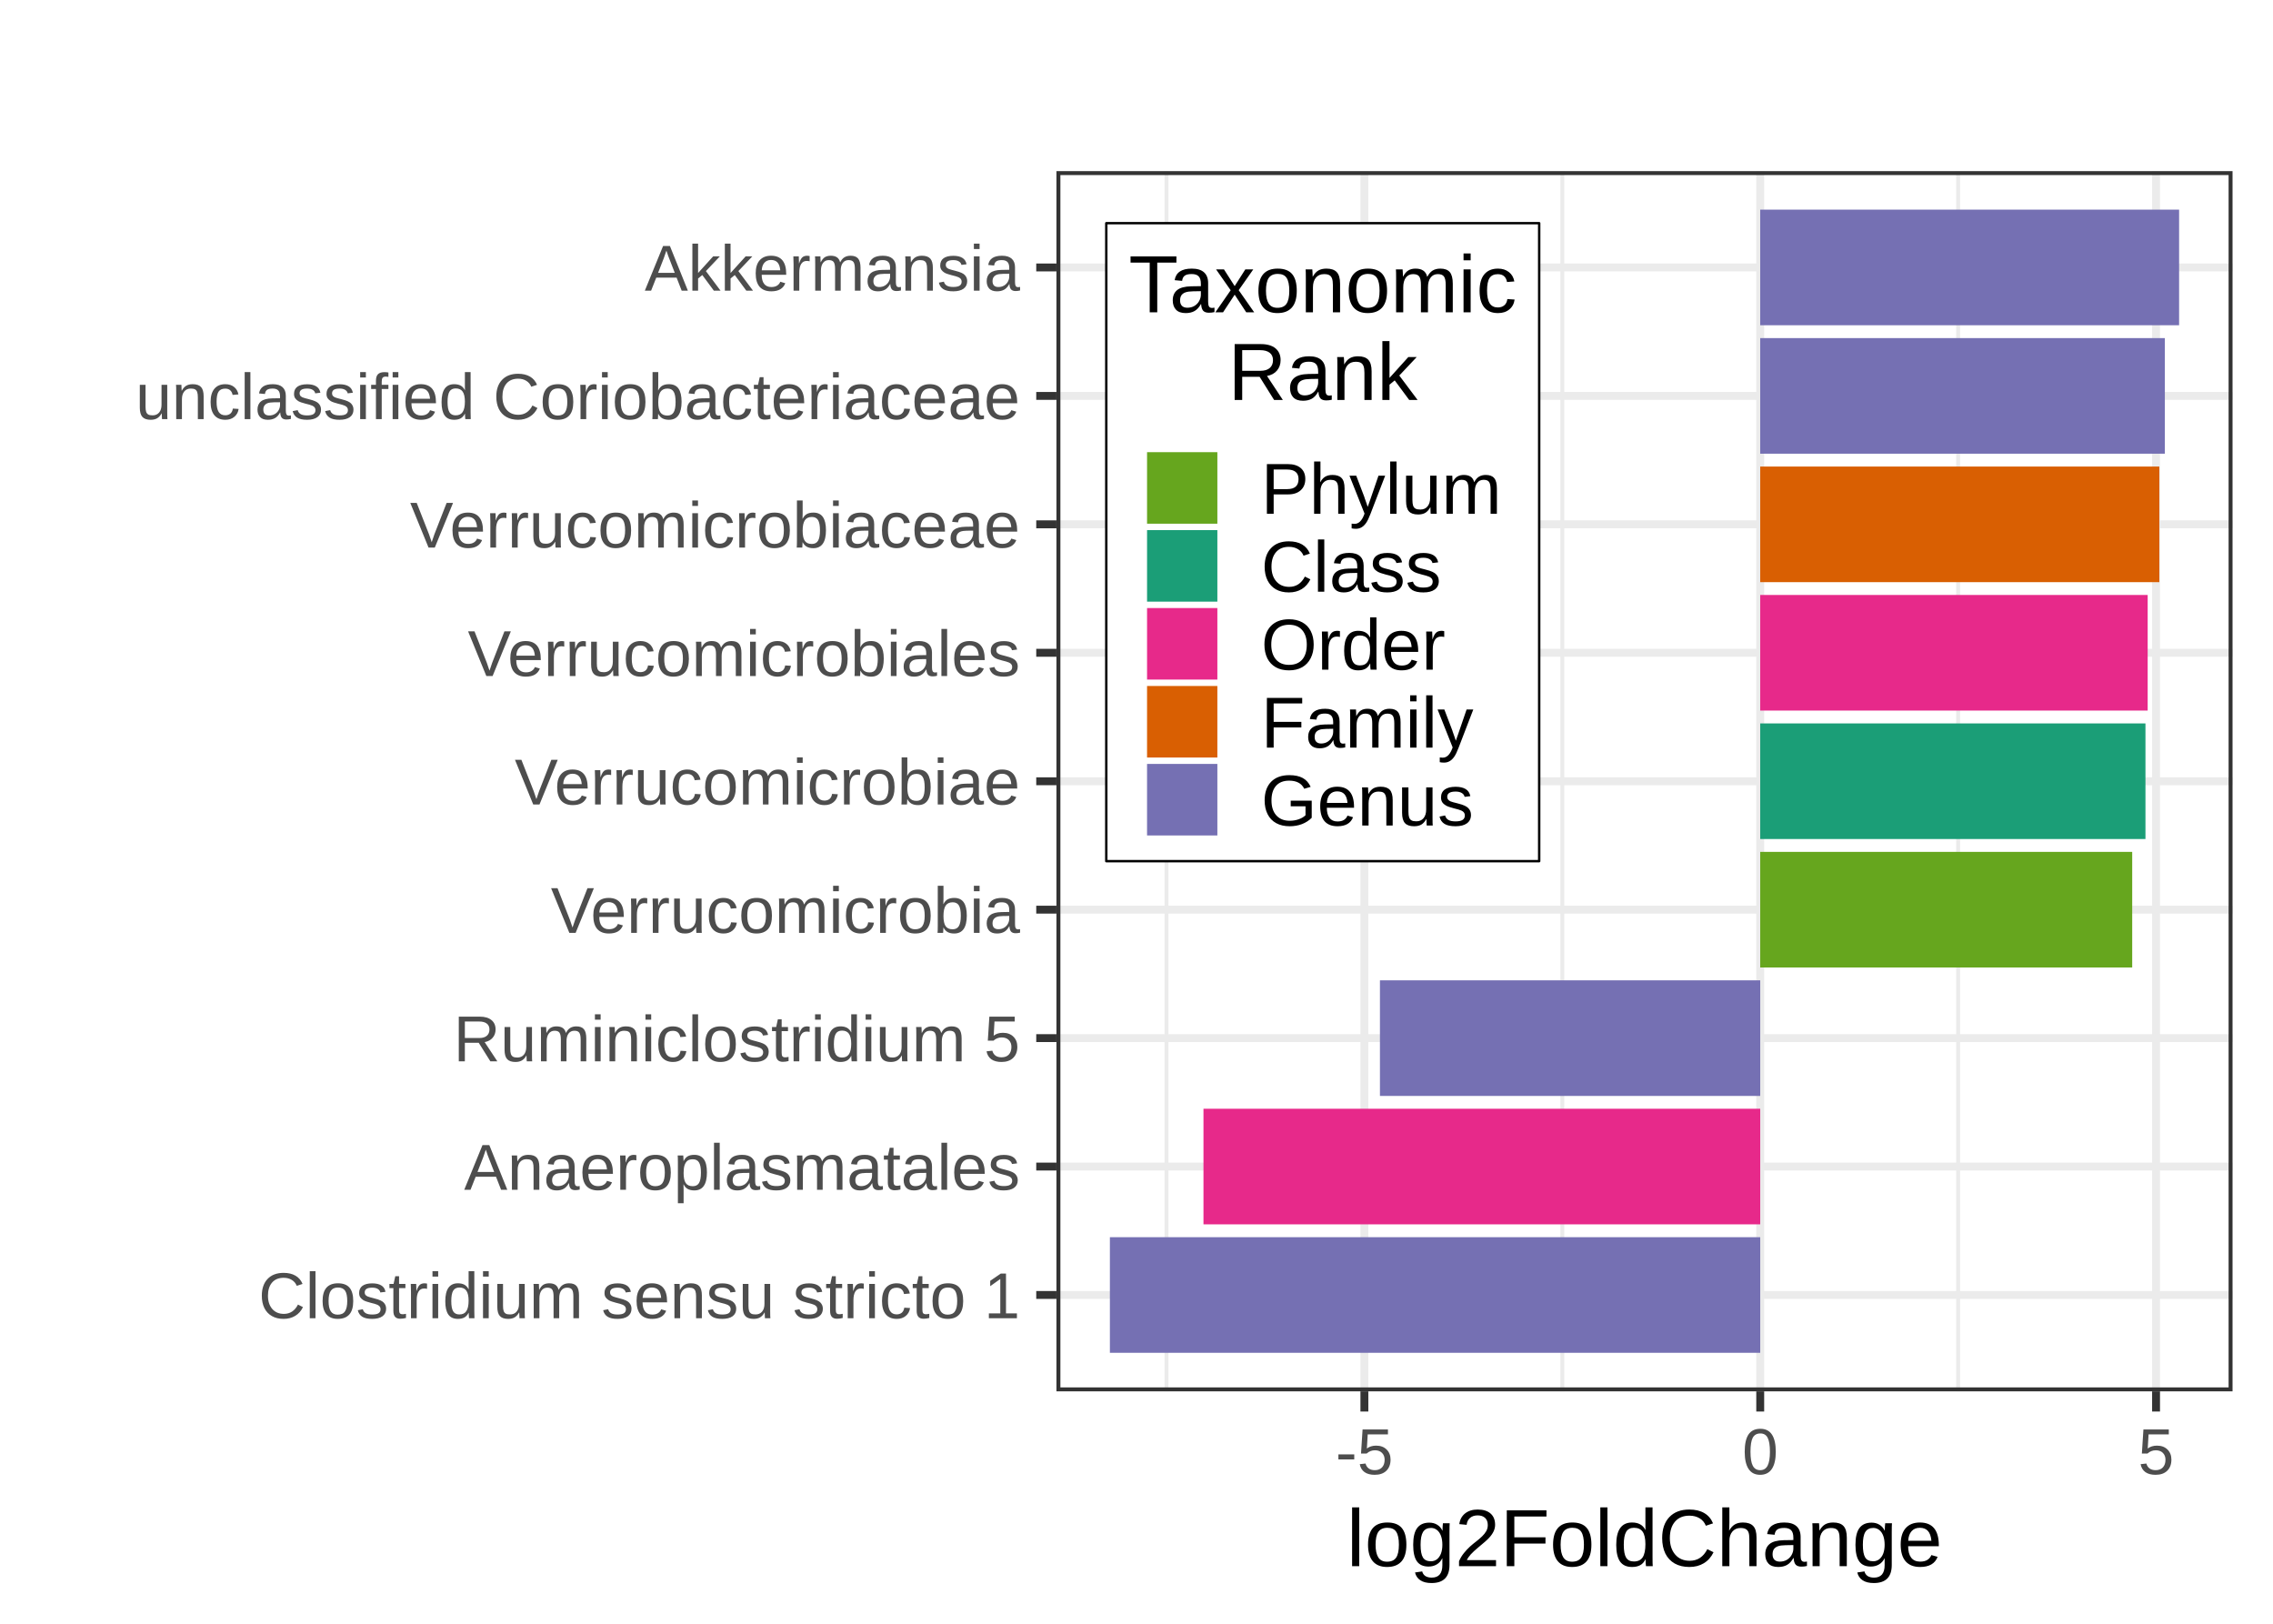
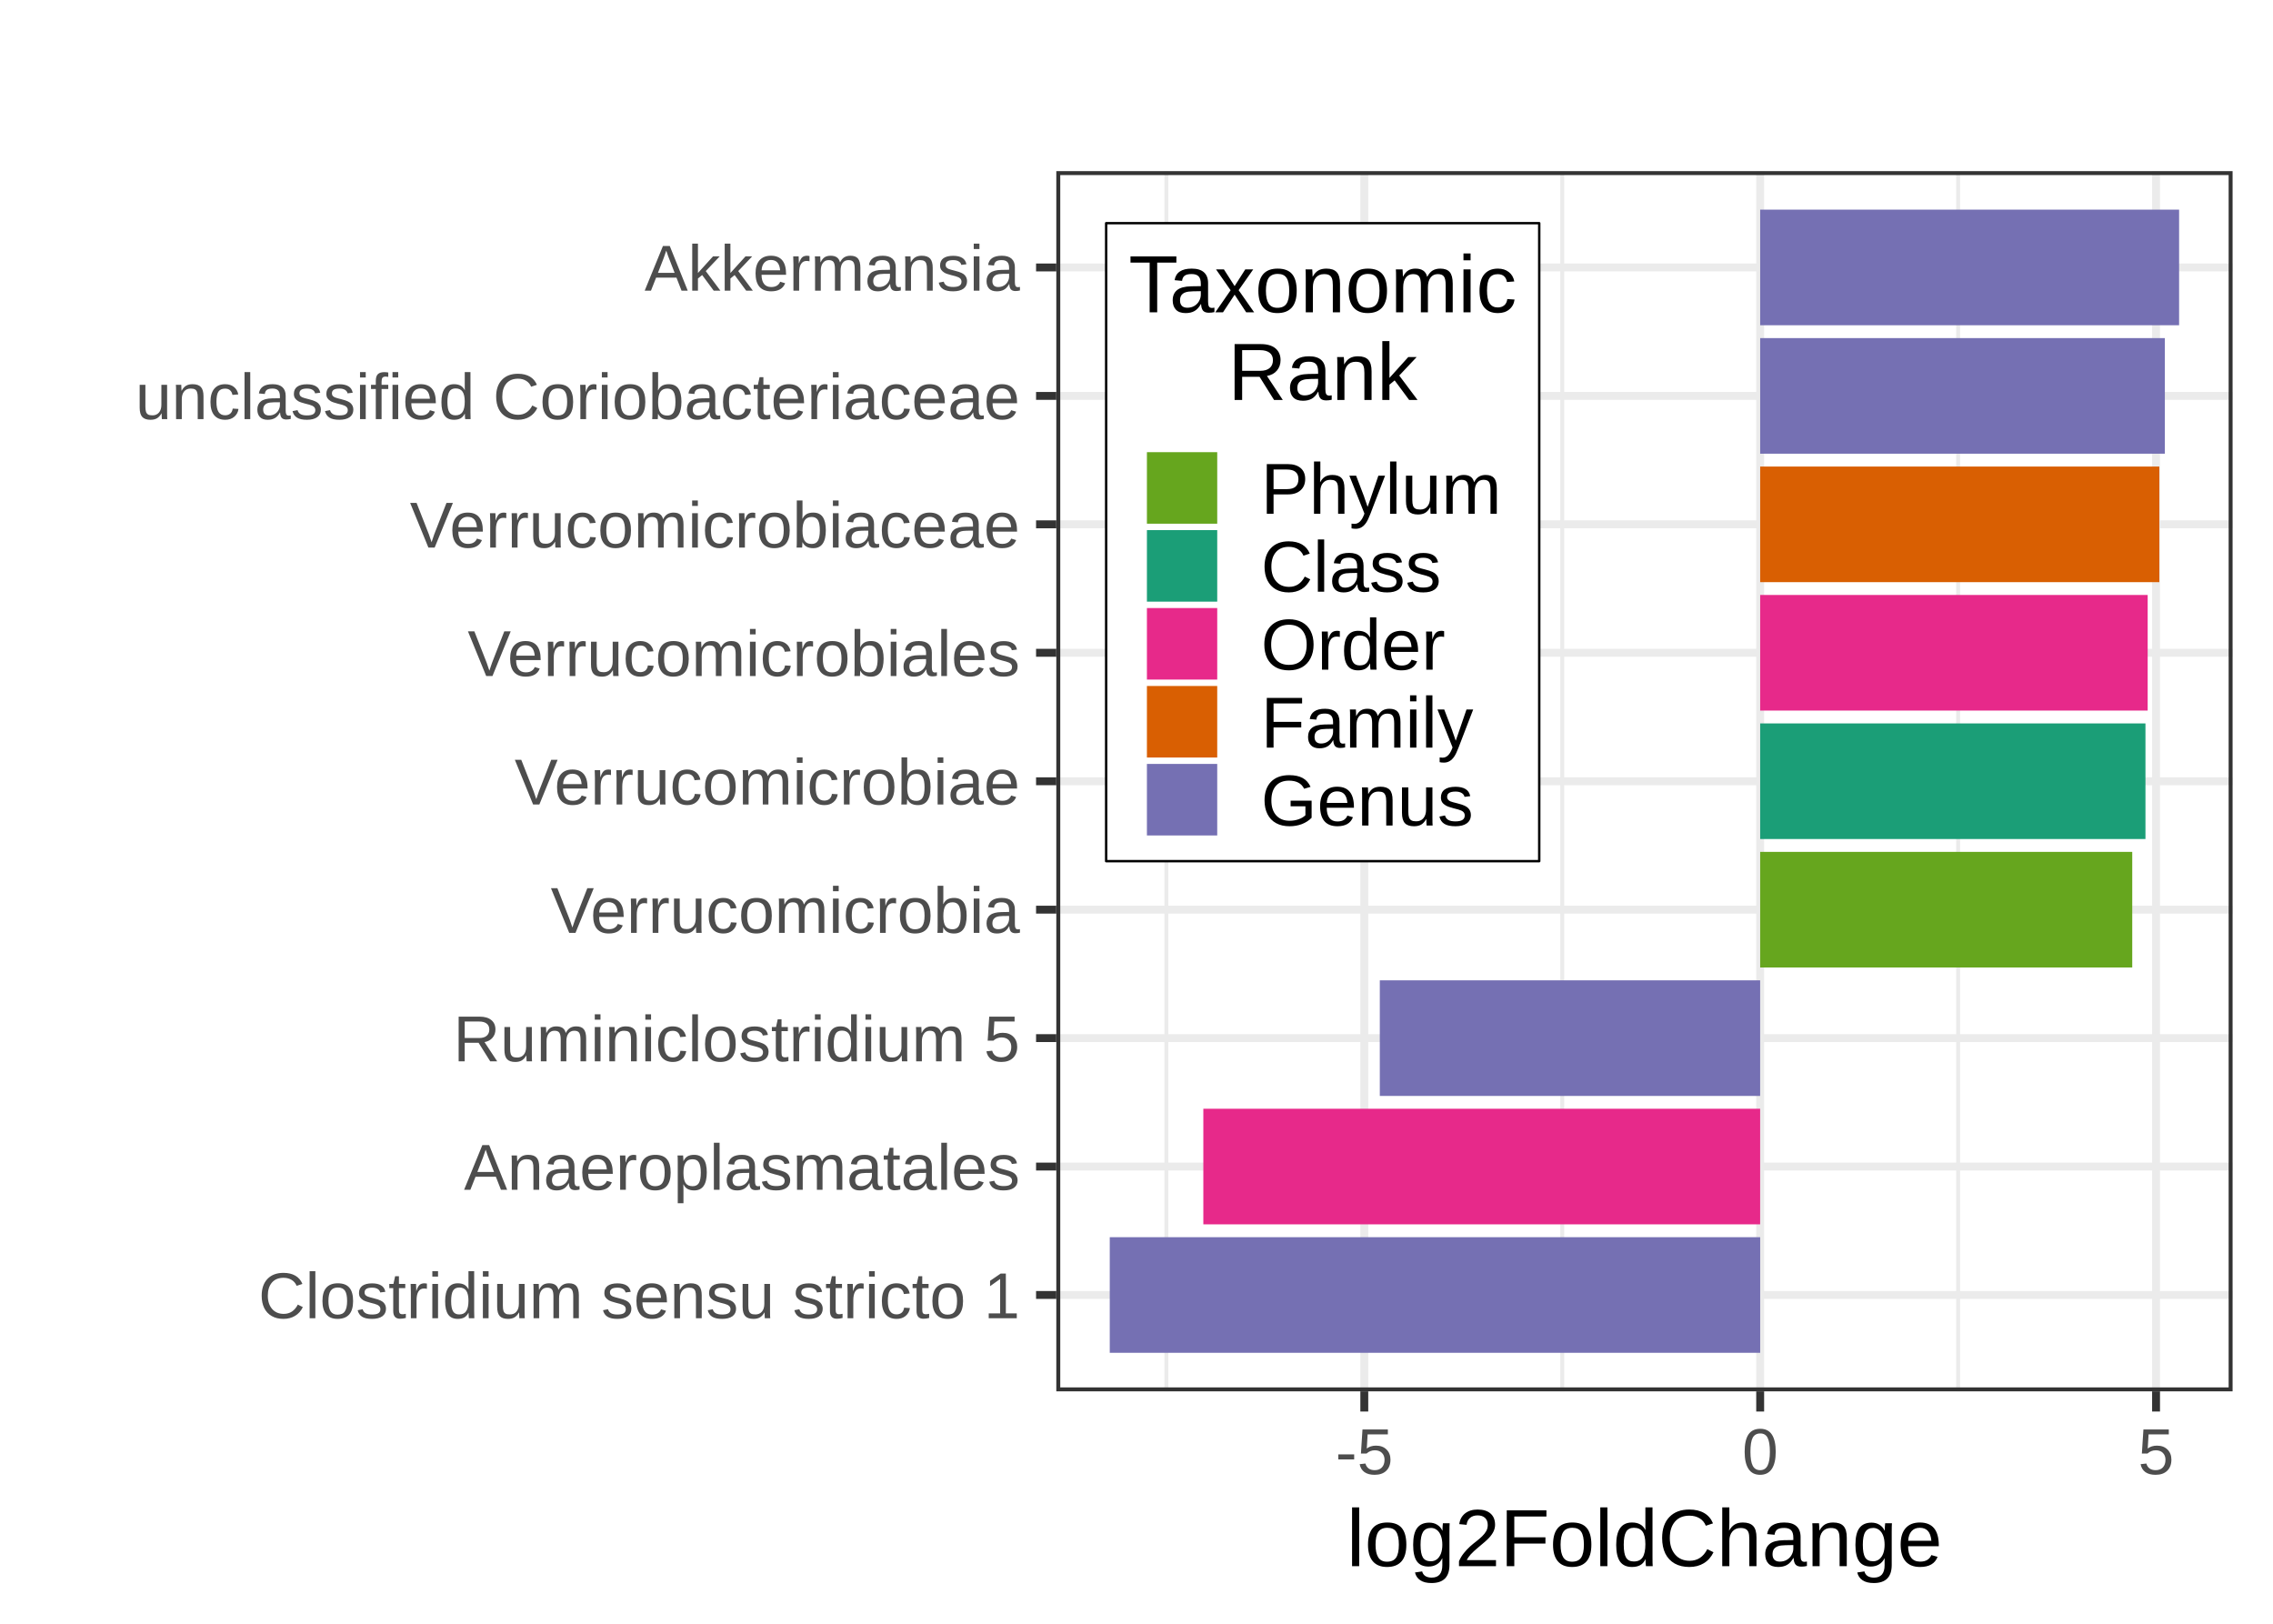
- <svg xmlns="http://www.w3.org/2000/svg" class="svglite" width="504.00pt" height="360.00pt" viewBox="0 0 504.00 360.00">
-   <defs>
-     <style type="text/css">
+ <svg xmlns="http://www.w3.org/2000/svg" width="504.00pt" height="360.00pt" viewBox="0 0 504.00 360.00">
+   <g class="svglite">
+     <defs>
+       <style type="text/css">
    .svglite line, .svglite polyline, .svglite polygon, .svglite path, .svglite rect, .svglite circle {
      fill: none;
      stroke: #000000;
      stroke-linecap: round;
      stroke-linejoin: round;
      stroke-miterlimit: 10.00;
    }
    .svglite text {
      white-space: pre;
    }
+     .svglite g.glyphgroup path {
+       fill: inherit;
+       stroke: none;
+     }
  </style>
-   </defs>
-   <rect width="100%" height="100%" style="stroke: none; fill: #FFFFFF;" />
-   <defs>
-     <clipPath id="cpMC4wMHw1MDQuMDB8MC4wMHwzNjAuMDA=">
-       <rect x="0.00" y="0.00" width="504.00" height="360.00" />
-     </clipPath>
-   </defs>
-   <g clip-path="url(#cpMC4wMHw1MDQuMDB8MC4wMHwzNjAuMDA=)">
-     <rect x="0.00" y="0.00" width="504.00" height="360.00" style="stroke-width: 1.75; stroke: #FFFFFF; fill: #FFFFFF;" />
-   </g>
-   <defs>
-     <clipPath id="cpMjM0LjI1fDQ5NS4wM3wzNy45NHwzMDguNDc=">
-       <rect x="234.25" y="37.94" width="260.78" height="270.53" />
-     </clipPath>
-   </defs>
-   <g clip-path="url(#cpMjM0LjI1fDQ5NS4wM3wzNy45NHwzMDguNDc=)">
-     <rect x="234.25" y="37.94" width="260.78" height="270.53" style="stroke-width: 1.75; stroke: none; fill: #FFFFFF;" />
-     <polyline points="258.65,308.47 258.65,37.94 " style="stroke-width: 0.87; stroke: #EBEBEB; stroke-linecap: butt;" />
-     <polyline points="346.42,308.47 346.42,37.94 " style="stroke-width: 0.87; stroke: #EBEBEB; stroke-linecap: butt;" />
-     <polyline points="434.18,308.47 434.18,37.94 " style="stroke-width: 0.87; stroke: #EBEBEB; stroke-linecap: butt;" />
-     <polyline points="234.25,287.11 495.03,287.11 " style="stroke-width: 1.75; stroke: #EBEBEB; stroke-linecap: butt;" />
-     <polyline points="234.25,258.64 495.03,258.64 " style="stroke-width: 1.75; stroke: #EBEBEB; stroke-linecap: butt;" />
-     <polyline points="234.25,230.16 495.03,230.16 " style="stroke-width: 1.75; stroke: #EBEBEB; stroke-linecap: butt;" />
-     <polyline points="234.25,201.68 495.03,201.68 " style="stroke-width: 1.75; stroke: #EBEBEB; stroke-linecap: butt;" />
-     <polyline points="234.25,173.21 495.03,173.21 " style="stroke-width: 1.75; stroke: #EBEBEB; stroke-linecap: butt;" />
-     <polyline points="234.25,144.73 495.03,144.73 " style="stroke-width: 1.75; stroke: #EBEBEB; stroke-linecap: butt;" />
-     <polyline points="234.25,116.25 495.03,116.25 " style="stroke-width: 1.75; stroke: #EBEBEB; stroke-linecap: butt;" />
-     <polyline points="234.25,87.78 495.03,87.78 " style="stroke-width: 1.75; stroke: #EBEBEB; stroke-linecap: butt;" />
-     <polyline points="234.25,59.30 495.03,59.30 " style="stroke-width: 1.75; stroke: #EBEBEB; stroke-linecap: butt;" />
-     <polyline points="302.53,308.47 302.53,37.94 " style="stroke-width: 1.75; stroke: #EBEBEB; stroke-linecap: butt;" />
-     <polyline points="390.30,308.47 390.30,37.94 " style="stroke-width: 1.75; stroke: #EBEBEB; stroke-linecap: butt;" />
-     <polyline points="478.07,308.47 478.07,37.94 " style="stroke-width: 1.75; stroke: #EBEBEB; stroke-linecap: butt;" />
-     <rect x="390.30" y="188.87" width="82.48" height="25.63" style="stroke-width: 1.07; stroke: none; stroke-linecap: butt; stroke-linejoin: miter; fill: #66A61E;" />
-     <rect x="390.30" y="160.39" width="85.42" height="25.63" style="stroke-width: 1.07; stroke: none; stroke-linecap: butt; stroke-linejoin: miter; fill: #1B9E77;" />
-     <rect x="266.85" y="245.82" width="123.45" height="25.63" style="stroke-width: 1.07; stroke: none; stroke-linecap: butt; stroke-linejoin: miter; fill: #E7298A;" />
-     <rect x="390.30" y="131.91" width="85.91" height="25.63" style="stroke-width: 1.07; stroke: none; stroke-linecap: butt; stroke-linejoin: miter; fill: #E7298A;" />
-     <rect x="390.30" y="103.44" width="88.50" height="25.63" style="stroke-width: 1.07; stroke: none; stroke-linecap: butt; stroke-linejoin: miter; fill: #D95F02;" />
-     <rect x="390.30" y="46.48" width="92.88" height="25.63" style="stroke-width: 1.07; stroke: none; stroke-linecap: butt; stroke-linejoin: miter; fill: #7570B3;" />
-     <rect x="246.10" y="274.30" width="144.20" height="25.63" style="stroke-width: 1.07; stroke: none; stroke-linecap: butt; stroke-linejoin: miter; fill: #7570B3;" />
-     <rect x="305.98" y="217.35" width="84.32" height="25.63" style="stroke-width: 1.07; stroke: none; stroke-linecap: butt; stroke-linejoin: miter; fill: #7570B3;" />
-     <rect x="390.30" y="74.96" width="89.72" height="25.63" style="stroke-width: 1.07; stroke: none; stroke-linecap: butt; stroke-linejoin: miter; fill: #7570B3;" />
-     <rect x="234.25" y="37.94" width="260.78" height="270.53" style="stroke-width: 1.75; stroke: #333333;" />
-   </g>
-   <g clip-path="url(#cpMC4wMHw1MDQuMDB8MC4wMHwzNjAuMDA=)">
-     <text x="226.18" y="292.27" text-anchor="end" style="font-size: 14.40px;fill: #4D4D4D; font-family: &quot;Arial&quot;;" textLength="168.79px" lengthAdjust="spacingAndGlyphs">Clostridium sensu stricto 1</text>
-     <text x="226.18" y="263.79" text-anchor="end" style="font-size: 14.40px;fill: #4D4D4D; font-family: &quot;Arial&quot;;" textLength="123.23px" lengthAdjust="spacingAndGlyphs">Anaeroplasmatales</text>
-     <text x="226.18" y="235.31" text-anchor="end" style="font-size: 14.40px;fill: #4D4D4D; font-family: &quot;Arial&quot;;" textLength="125.58px" lengthAdjust="spacingAndGlyphs">Ruminiclostridium 5</text>
-     <text x="226.18" y="206.83" text-anchor="end" style="font-size: 14.40px;fill: #4D4D4D; font-family: &quot;Arial&quot;;" textLength="104.01px" lengthAdjust="spacingAndGlyphs">Verrucomicrobia</text>
-     <text x="226.18" y="178.36" text-anchor="end" style="font-size: 14.40px;fill: #4D4D4D; font-family: &quot;Arial&quot;;" textLength="112.02px" lengthAdjust="spacingAndGlyphs">Verrucomicrobiae</text>
-     <text x="226.18" y="149.88" text-anchor="end" style="font-size: 14.40px;fill: #4D4D4D; font-family: &quot;Arial&quot;;" textLength="122.41px" lengthAdjust="spacingAndGlyphs">Verrucomicrobiales</text>
-     <text x="226.18" y="121.40" text-anchor="end" style="font-size: 14.40px;fill: #4D4D4D; font-family: &quot;Arial&quot;;" textLength="135.23px" lengthAdjust="spacingAndGlyphs">Verrucomicrobiaceae</text>
-     <text x="226.18" y="92.93" text-anchor="end" style="font-size: 14.40px;fill: #4D4D4D; font-family: &quot;Arial&quot;;" textLength="196.05px" lengthAdjust="spacingAndGlyphs">unclassified Coriobacteriaceae</text>
-     <text x="226.18" y="64.45" text-anchor="end" style="font-size: 14.40px;fill: #4D4D4D; font-family: &quot;Arial&quot;;" textLength="83.20px" lengthAdjust="spacingAndGlyphs">Akkermansia</text>
-     <polyline points="229.77,287.11 234.25,287.11 " style="stroke-width: 1.75; stroke: #333333; stroke-linecap: butt;" />
-     <polyline points="229.77,258.64 234.25,258.64 " style="stroke-width: 1.75; stroke: #333333; stroke-linecap: butt;" />
-     <polyline points="229.77,230.16 234.25,230.16 " style="stroke-width: 1.75; stroke: #333333; stroke-linecap: butt;" />
-     <polyline points="229.77,201.68 234.25,201.68 " style="stroke-width: 1.75; stroke: #333333; stroke-linecap: butt;" />
-     <polyline points="229.77,173.21 234.25,173.21 " style="stroke-width: 1.75; stroke: #333333; stroke-linecap: butt;" />
-     <polyline points="229.77,144.73 234.25,144.73 " style="stroke-width: 1.75; stroke: #333333; stroke-linecap: butt;" />
-     <polyline points="229.77,116.25 234.25,116.25 " style="stroke-width: 1.75; stroke: #333333; stroke-linecap: butt;" />
-     <polyline points="229.77,87.78 234.25,87.78 " style="stroke-width: 1.75; stroke: #333333; stroke-linecap: butt;" />
-     <polyline points="229.77,59.30 234.25,59.30 " style="stroke-width: 1.75; stroke: #333333; stroke-linecap: butt;" />
-     <polyline points="302.53,312.95 302.53,308.47 " style="stroke-width: 1.75; stroke: #333333; stroke-linecap: butt;" />
-     <polyline points="390.30,312.95 390.30,308.47 " style="stroke-width: 1.75; stroke: #333333; stroke-linecap: butt;" />
-     <polyline points="478.07,312.95 478.07,308.47 " style="stroke-width: 1.75; stroke: #333333; stroke-linecap: butt;" />
-     <text x="302.53" y="326.84" text-anchor="middle" style="font-size: 14.40px;fill: #4D4D4D; font-family: &quot;Arial&quot;;" textLength="12.80px" lengthAdjust="spacingAndGlyphs">-5</text>
-     <text x="390.30" y="326.84" text-anchor="middle" style="font-size: 14.40px;fill: #4D4D4D; font-family: &quot;Arial&quot;;" textLength="8.01px" lengthAdjust="spacingAndGlyphs">0</text>
-     <text x="478.07" y="326.84" text-anchor="middle" style="font-size: 14.40px;fill: #4D4D4D; font-family: &quot;Arial&quot;;" textLength="8.01px" lengthAdjust="spacingAndGlyphs">5</text>
-     <text x="364.64" y="347.24" text-anchor="middle" style="font-size: 18.00px; font-family: &quot;Arial&quot;;" textLength="132.06px" lengthAdjust="spacingAndGlyphs">log2FoldChange</text>
-     <rect x="245.30" y="49.48" width="95.99" height="141.45" style="stroke-width: 0.53; fill: #FFFFFF;" />
-     <rect x="247.29" y="51.47" width="92.00" height="137.47" style="stroke-width: 1.75; stroke: none; fill: #FFFFFF;" />
-     <text x="293.29" y="69.24" text-anchor="middle" style="font-size: 18.00px; font-family: &quot;Arial&quot;;" textLength="86.03px" lengthAdjust="spacingAndGlyphs">Taxonomic</text>
-     <text x="293.29" y="88.68" text-anchor="middle" style="font-size: 18.00px; font-family: &quot;Arial&quot;;" textLength="42.01px" lengthAdjust="spacingAndGlyphs">Rank</text>
-     <rect x="253.63" y="99.55" width="17.01" height="17.28" style="stroke-width: 1.75; stroke: none; fill: #FFFFFF;" />
-     <rect x="254.34" y="100.25" width="15.59" height="15.86" style="stroke-width: 1.07; stroke: none; stroke-linecap: butt; stroke-linejoin: miter; fill: #66A61E;" />
-     <rect x="253.63" y="116.83" width="17.01" height="17.28" style="stroke-width: 1.75; stroke: none; fill: #FFFFFF;" />
-     <rect x="254.34" y="117.53" width="15.59" height="15.86" style="stroke-width: 1.07; stroke: none; stroke-linecap: butt; stroke-linejoin: miter; fill: #1B9E77;" />
-     <rect x="253.63" y="134.11" width="17.01" height="17.28" style="stroke-width: 1.75; stroke: none; fill: #FFFFFF;" />
-     <rect x="254.34" y="134.81" width="15.59" height="15.86" style="stroke-width: 1.07; stroke: none; stroke-linecap: butt; stroke-linejoin: miter; fill: #E7298A;" />
-     <rect x="253.63" y="151.39" width="17.01" height="17.28" style="stroke-width: 1.75; stroke: none; fill: #FFFFFF;" />
-     <rect x="254.34" y="152.09" width="15.59" height="15.86" style="stroke-width: 1.07; stroke: none; stroke-linecap: butt; stroke-linejoin: miter; fill: #D95F02;" />
-     <rect x="253.63" y="168.67" width="17.01" height="17.28" style="stroke-width: 1.75; stroke: none; fill: #FFFFFF;" />
-     <rect x="254.34" y="169.37" width="15.59" height="15.86" style="stroke-width: 1.07; stroke: none; stroke-linecap: butt; stroke-linejoin: miter; fill: #7570B3;" />
-     <text x="279.60" y="113.91" style="font-size: 16.00px; font-family: &quot;Arial&quot;;" textLength="53.35px" lengthAdjust="spacingAndGlyphs">Phylum</text>
-     <text x="279.60" y="131.19" style="font-size: 16.00px; font-family: &quot;Arial&quot;;" textLength="40.01px" lengthAdjust="spacingAndGlyphs">Class</text>
-     <text x="279.60" y="148.47" style="font-size: 16.00px; font-family: &quot;Arial&quot;;" textLength="40.90px" lengthAdjust="spacingAndGlyphs">Order</text>
-     <text x="279.60" y="165.75" style="font-size: 16.00px; font-family: &quot;Arial&quot;;" textLength="47.11px" lengthAdjust="spacingAndGlyphs">Family</text>
-     <text x="279.60" y="183.03" style="font-size: 16.00px; font-family: &quot;Arial&quot;;" textLength="47.14px" lengthAdjust="spacingAndGlyphs">Genus</text>
+     </defs>
+     <rect width="100%" height="100%" style="stroke: none; fill: #FFFFFF;" />
+     <defs>
+       <clipPath id="cpMC4wMHw1MDQuMDB8MC4wMHwzNjAuMDA=">
+         <rect x="0.00" y="0.00" width="504.00" height="360.00" />
+       </clipPath>
+     </defs>
+     <g clip-path="url(#cpMC4wMHw1MDQuMDB8MC4wMHwzNjAuMDA=)">
+       <rect x="-0" y="0.00" width="504.00" height="360.00" style="stroke-width: 1.75; stroke: #FFFFFF; fill: #FFFFFF;" />
+     </g>
+     <defs>
+       <clipPath id="cpMjM0LjIyfDQ5NS4wM3wzNy45NHwzMDguNDc=">
+         <rect x="234.22" y="37.94" width="260.82" height="270.53" />
+       </clipPath>
+     </defs>
+     <g clip-path="url(#cpMjM0LjIyfDQ5NS4wM3wzNy45NHwzMDguNDc=)">
+       <rect x="234.22" y="37.94" width="260.82" height="270.53" style="stroke-width: 1.75; stroke: none; fill: #FFFFFF;" />
+       <polyline points="258.62,308.47 258.62,37.94 " style="stroke-width: 0.87; stroke: #EBEBEB; stroke-linecap: butt;" />
+       <polyline points="346.40,308.47 346.40,37.94 " style="stroke-width: 0.87; stroke: #EBEBEB; stroke-linecap: butt;" />
+       <polyline points="434.18,308.47 434.18,37.94 " style="stroke-width: 0.87; stroke: #EBEBEB; stroke-linecap: butt;" />
+       <polyline points="234.22,287.11 495.03,287.11 " style="stroke-width: 1.75; stroke: #EBEBEB; stroke-linecap: butt;" />
+       <polyline points="234.22,258.64 495.03,258.64 " style="stroke-width: 1.75; stroke: #EBEBEB; stroke-linecap: butt;" />
+       <polyline points="234.22,230.16 495.03,230.16 " style="stroke-width: 1.75; stroke: #EBEBEB; stroke-linecap: butt;" />
+       <polyline points="234.22,201.68 495.03,201.68 " style="stroke-width: 1.75; stroke: #EBEBEB; stroke-linecap: butt;" />
+       <polyline points="234.22,173.21 495.03,173.21 " style="stroke-width: 1.75; stroke: #EBEBEB; stroke-linecap: butt;" />
+       <polyline points="234.22,144.73 495.03,144.73 " style="stroke-width: 1.75; stroke: #EBEBEB; stroke-linecap: butt;" />
+       <polyline points="234.22,116.25 495.03,116.25 " style="stroke-width: 1.75; stroke: #EBEBEB; stroke-linecap: butt;" />
+       <polyline points="234.22,87.78 495.03,87.78 " style="stroke-width: 1.75; stroke: #EBEBEB; stroke-linecap: butt;" />
+       <polyline points="234.22,59.30 495.03,59.30 " style="stroke-width: 1.75; stroke: #EBEBEB; stroke-linecap: butt;" />
+       <polyline points="302.51,308.47 302.51,37.94 " style="stroke-width: 1.75; stroke: #EBEBEB; stroke-linecap: butt;" />
+       <polyline points="390.29,308.47 390.29,37.94 " style="stroke-width: 1.75; stroke: #EBEBEB; stroke-linecap: butt;" />
+       <polyline points="478.07,308.47 478.07,37.94 " style="stroke-width: 1.75; stroke: #EBEBEB; stroke-linecap: butt;" />
+       <rect x="390.29" y="188.87" width="82.50" height="25.63" style="stroke-width: 1.07; stroke: none; stroke-linecap: butt; stroke-linejoin: miter; fill: #66A61E;" />
+       <rect x="390.29" y="160.39" width="85.43" height="25.63" style="stroke-width: 1.07; stroke: none; stroke-linecap: butt; stroke-linejoin: miter; fill: #1B9E77;" />
+       <rect x="266.82" y="245.82" width="123.46" height="25.63" style="stroke-width: 1.07; stroke: none; stroke-linecap: butt; stroke-linejoin: miter; fill: #E7298A;" />
+       <rect x="390.29" y="131.91" width="85.92" height="25.63" style="stroke-width: 1.07; stroke: none; stroke-linecap: butt; stroke-linejoin: miter; fill: #E7298A;" />
+       <rect x="390.29" y="103.44" width="88.51" height="25.63" style="stroke-width: 1.07; stroke: none; stroke-linecap: butt; stroke-linejoin: miter; fill: #D95F02;" />
+       <rect x="390.29" y="46.48" width="92.89" height="25.63" style="stroke-width: 1.07; stroke: none; stroke-linecap: butt; stroke-linejoin: miter; fill: #7570B3;" />
+       <rect x="246.07" y="274.30" width="144.22" height="25.63" style="stroke-width: 1.07; stroke: none; stroke-linecap: butt; stroke-linejoin: miter; fill: #7570B3;" />
+       <rect x="305.95" y="217.35" width="84.33" height="25.63" style="stroke-width: 1.07; stroke: none; stroke-linecap: butt; stroke-linejoin: miter; fill: #7570B3;" />
+       <rect x="390.29" y="74.96" width="89.73" height="25.63" style="stroke-width: 1.07; stroke: none; stroke-linecap: butt; stroke-linejoin: miter; fill: #7570B3;" />
+       <rect x="234.22" y="37.94" width="260.82" height="270.53" style="stroke-width: 1.75; stroke: #333333;" />
+     </g>
+     <g clip-path="url(#cpMC4wMHw1MDQuMDB8MC4wMHwzNjAuMDA=)">
+       <text x="226.15" y="292.27" text-anchor="end" style="font-size: 14.40px;fill: #4D4D4D; font-family: &quot;Arial&quot;;" textLength="168.80px" lengthAdjust="spacingAndGlyphs">Clostridium sensu stricto 1</text>
+       <text x="226.15" y="263.79" text-anchor="end" style="font-size: 14.40px;fill: #4D4D4D; font-family: &quot;Arial&quot;;" textLength="123.19px" lengthAdjust="spacingAndGlyphs">Anaeroplasmatales</text>
+       <text x="226.15" y="235.31" text-anchor="end" style="font-size: 14.40px;fill: #4D4D4D; font-family: &quot;Arial&quot;;" textLength="125.58px" lengthAdjust="spacingAndGlyphs">Ruminiclostridium 5</text>
+       <text x="226.15" y="206.83" text-anchor="end" style="font-size: 14.40px;fill: #4D4D4D; font-family: &quot;Arial&quot;;" textLength="103.98px" lengthAdjust="spacingAndGlyphs">Verrucomicrobia</text>
+       <text x="226.15" y="178.36" text-anchor="end" style="font-size: 14.40px;fill: #4D4D4D; font-family: &quot;Arial&quot;;" textLength="111.98px" lengthAdjust="spacingAndGlyphs">Verrucomicrobiae</text>
+       <text x="226.15" y="149.88" text-anchor="end" style="font-size: 14.40px;fill: #4D4D4D; font-family: &quot;Arial&quot;;" textLength="122.39px" lengthAdjust="spacingAndGlyphs">Verrucomicrobiales</text>
+       <text x="226.15" y="121.40" text-anchor="end" style="font-size: 14.40px;fill: #4D4D4D; font-family: &quot;Arial&quot;;" textLength="135.19px" lengthAdjust="spacingAndGlyphs">Verrucomicrobiaceae</text>
+       <text x="226.15" y="92.93" text-anchor="end" style="font-size: 14.40px;fill: #4D4D4D; font-family: &quot;Arial&quot;;" textLength="196.02px" lengthAdjust="spacingAndGlyphs">unclassified Coriobacteriaceae</text>
+       <text x="226.15" y="64.45" text-anchor="end" style="font-size: 14.40px;fill: #4D4D4D; font-family: &quot;Arial&quot;;" textLength="83.19px" lengthAdjust="spacingAndGlyphs">Akkermansia</text>
+       <polyline points="229.73,287.11 234.22,287.11 " style="stroke-width: 1.75; stroke: #333333; stroke-linecap: butt;" />
+       <polyline points="229.73,258.64 234.22,258.64 " style="stroke-width: 1.75; stroke: #333333; stroke-linecap: butt;" />
+       <polyline points="229.73,230.16 234.22,230.16 " style="stroke-width: 1.75; stroke: #333333; stroke-linecap: butt;" />
+       <polyline points="229.73,201.68 234.22,201.68 " style="stroke-width: 1.75; stroke: #333333; stroke-linecap: butt;" />
+       <polyline points="229.73,173.21 234.22,173.21 " style="stroke-width: 1.75; stroke: #333333; stroke-linecap: butt;" />
+       <polyline points="229.73,144.73 234.22,144.73 " style="stroke-width: 1.75; stroke: #333333; stroke-linecap: butt;" />
+       <polyline points="229.73,116.25 234.22,116.25 " style="stroke-width: 1.75; stroke: #333333; stroke-linecap: butt;" />
+       <polyline points="229.73,87.78 234.22,87.78 " style="stroke-width: 1.75; stroke: #333333; stroke-linecap: butt;" />
+       <polyline points="229.73,59.30 234.22,59.30 " style="stroke-width: 1.75; stroke: #333333; stroke-linecap: butt;" />
+       <polyline points="302.51,312.95 302.51,308.47 " style="stroke-width: 1.75; stroke: #333333; stroke-linecap: butt;" />
+       <polyline points="390.29,312.95 390.29,308.47 " style="stroke-width: 1.75; stroke: #333333; stroke-linecap: butt;" />
+       <polyline points="478.07,312.95 478.07,308.47 " style="stroke-width: 1.75; stroke: #333333; stroke-linecap: butt;" />
+       <text x="302.51" y="326.84" text-anchor="middle" style="font-size: 14.40px;fill: #4D4D4D; font-family: &quot;Arial&quot;;" textLength="12.80px" lengthAdjust="spacingAndGlyphs">-5</text>
+       <text x="390.29" y="326.84" text-anchor="middle" style="font-size: 14.40px;fill: #4D4D4D; font-family: &quot;Arial&quot;;" textLength="8.00px" lengthAdjust="spacingAndGlyphs">0</text>
+       <text x="478.07" y="326.84" text-anchor="middle" style="font-size: 14.40px;fill: #4D4D4D; font-family: &quot;Arial&quot;;" textLength="8.00px" lengthAdjust="spacingAndGlyphs">5</text>
+       <text x="364.63" y="347.24" text-anchor="middle" style="font-size: 18.00px; font-family: &quot;Arial&quot;;" textLength="132.16px" lengthAdjust="spacingAndGlyphs">log2FoldChange</text>
+       <rect x="245.27" y="49.48" width="96.03" height="141.45" style="stroke-width: 0.53; fill: #FFFFFF;" />
+       <rect x="247.26" y="51.47" width="92.04" height="137.47" style="stroke-width: 1.75; stroke: none; fill: #FFFFFF;" />
+       <text x="293.28" y="69.24" text-anchor="middle" style="font-size: 18.00px; font-family: &quot;Arial&quot;;" textLength="86.06px" lengthAdjust="spacingAndGlyphs">Taxonomic</text>
+       <text x="293.28" y="88.68" text-anchor="middle" style="font-size: 18.00px; font-family: &quot;Arial&quot;;" textLength="42.03px" lengthAdjust="spacingAndGlyphs">Rank</text>
+       <rect x="253.60" y="99.55" width="17.01" height="17.28" style="stroke-width: 1.75; stroke: none; fill: #FFFFFF;" />
+       <rect x="254.31" y="100.25" width="15.59" height="15.86" style="stroke-width: 1.07; stroke: none; stroke-linecap: butt; stroke-linejoin: miter; fill: #66A61E;" />
+       <rect x="253.60" y="116.83" width="17.01" height="17.28" style="stroke-width: 1.75; stroke: none; fill: #FFFFFF;" />
+       <rect x="254.31" y="117.53" width="15.59" height="15.86" style="stroke-width: 1.07; stroke: none; stroke-linecap: butt; stroke-linejoin: miter; fill: #1B9E77;" />
+       <rect x="253.60" y="134.11" width="17.01" height="17.28" style="stroke-width: 1.75; stroke: none; fill: #FFFFFF;" />
+       <rect x="254.31" y="134.81" width="15.59" height="15.86" style="stroke-width: 1.07; stroke: none; stroke-linecap: butt; stroke-linejoin: miter; fill: #E7298A;" />
+       <rect x="253.60" y="151.39" width="17.01" height="17.28" style="stroke-width: 1.75; stroke: none; fill: #FFFFFF;" />
+       <rect x="254.31" y="152.09" width="15.59" height="15.86" style="stroke-width: 1.07; stroke: none; stroke-linecap: butt; stroke-linejoin: miter; fill: #D95F02;" />
+       <rect x="253.60" y="168.67" width="17.01" height="17.28" style="stroke-width: 1.75; stroke: none; fill: #FFFFFF;" />
+       <rect x="254.31" y="169.37" width="15.59" height="15.86" style="stroke-width: 1.07; stroke: none; stroke-linecap: butt; stroke-linejoin: miter; fill: #7570B3;" />
+       <text x="279.58" y="113.91" style="font-size: 16.00px; font-family: &quot;Arial&quot;;" textLength="53.38px" lengthAdjust="spacingAndGlyphs">Phylum</text>
+       <text x="279.58" y="131.19" style="font-size: 16.00px; font-family: &quot;Arial&quot;;" textLength="40.03px" lengthAdjust="spacingAndGlyphs">Class</text>
+       <text x="279.58" y="148.47" style="font-size: 16.00px; font-family: &quot;Arial&quot;;" textLength="40.92px" lengthAdjust="spacingAndGlyphs">Order</text>
+       <text x="279.58" y="165.75" style="font-size: 16.00px; font-family: &quot;Arial&quot;;" textLength="47.14px" lengthAdjust="spacingAndGlyphs">Family</text>
+       <text x="279.58" y="183.03" style="font-size: 16.00px; font-family: &quot;Arial&quot;;" textLength="47.17px" lengthAdjust="spacingAndGlyphs">Genus</text>
+     </g>
  </g>
</svg>
